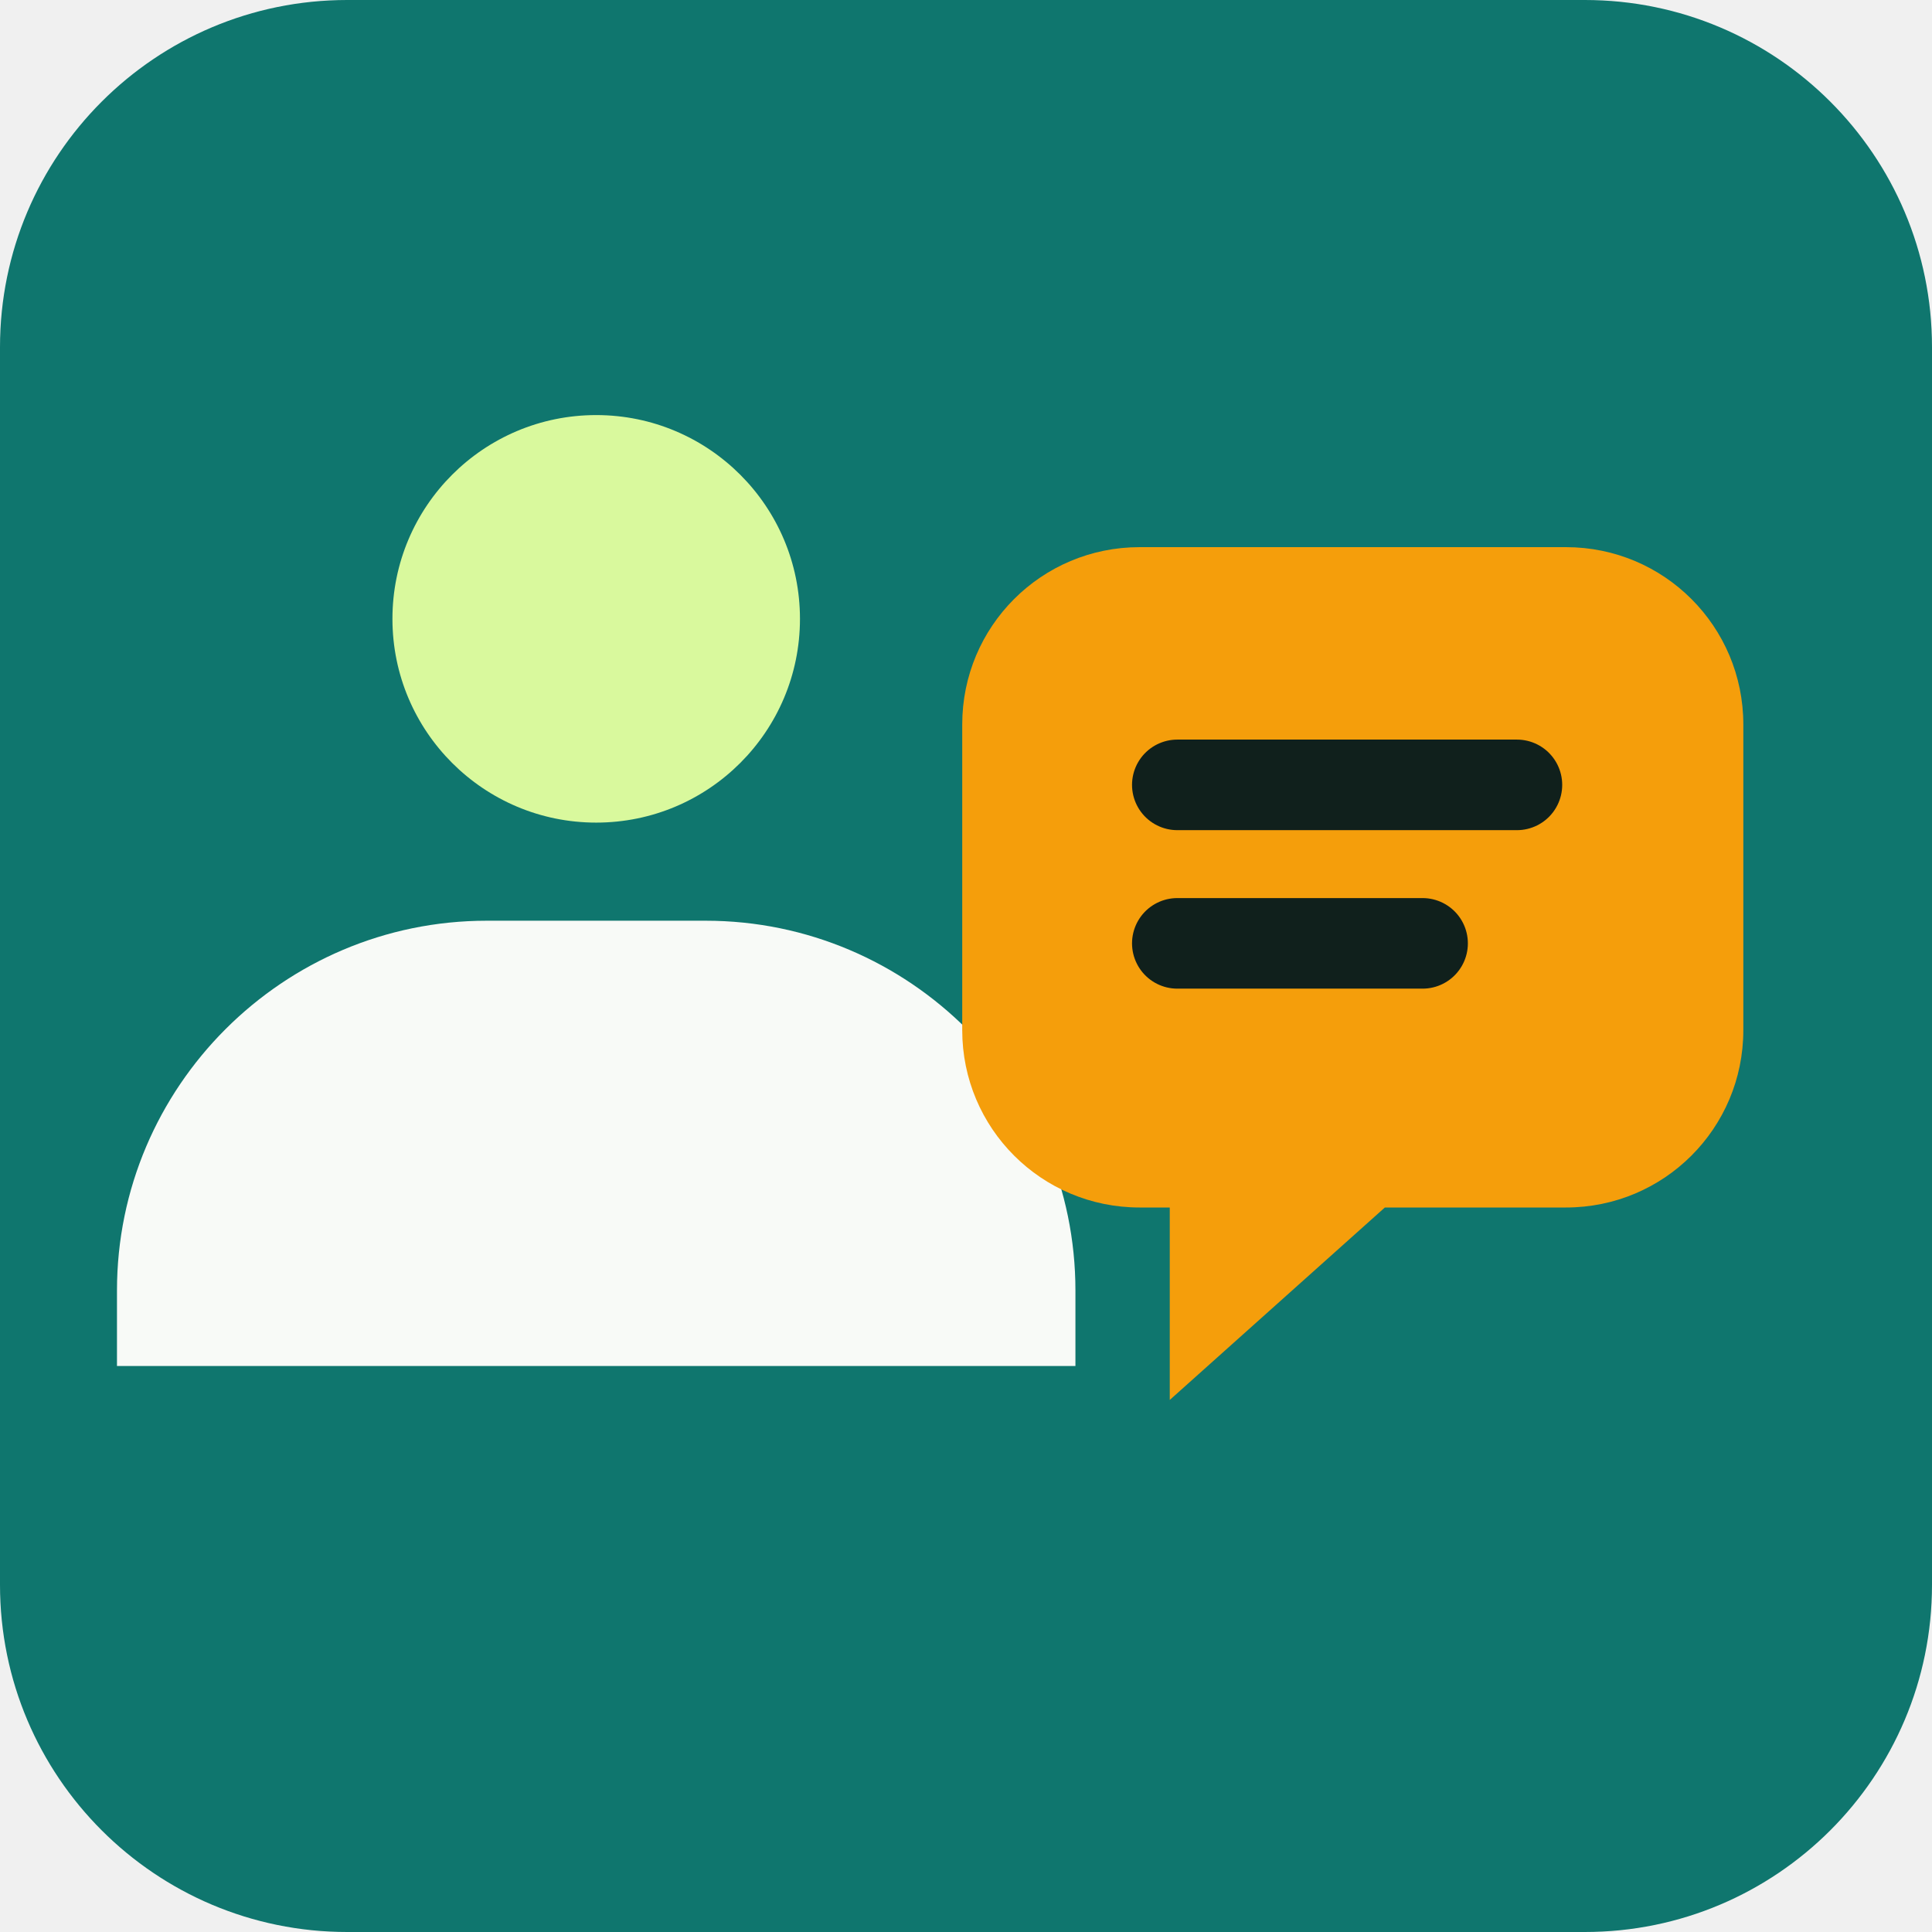
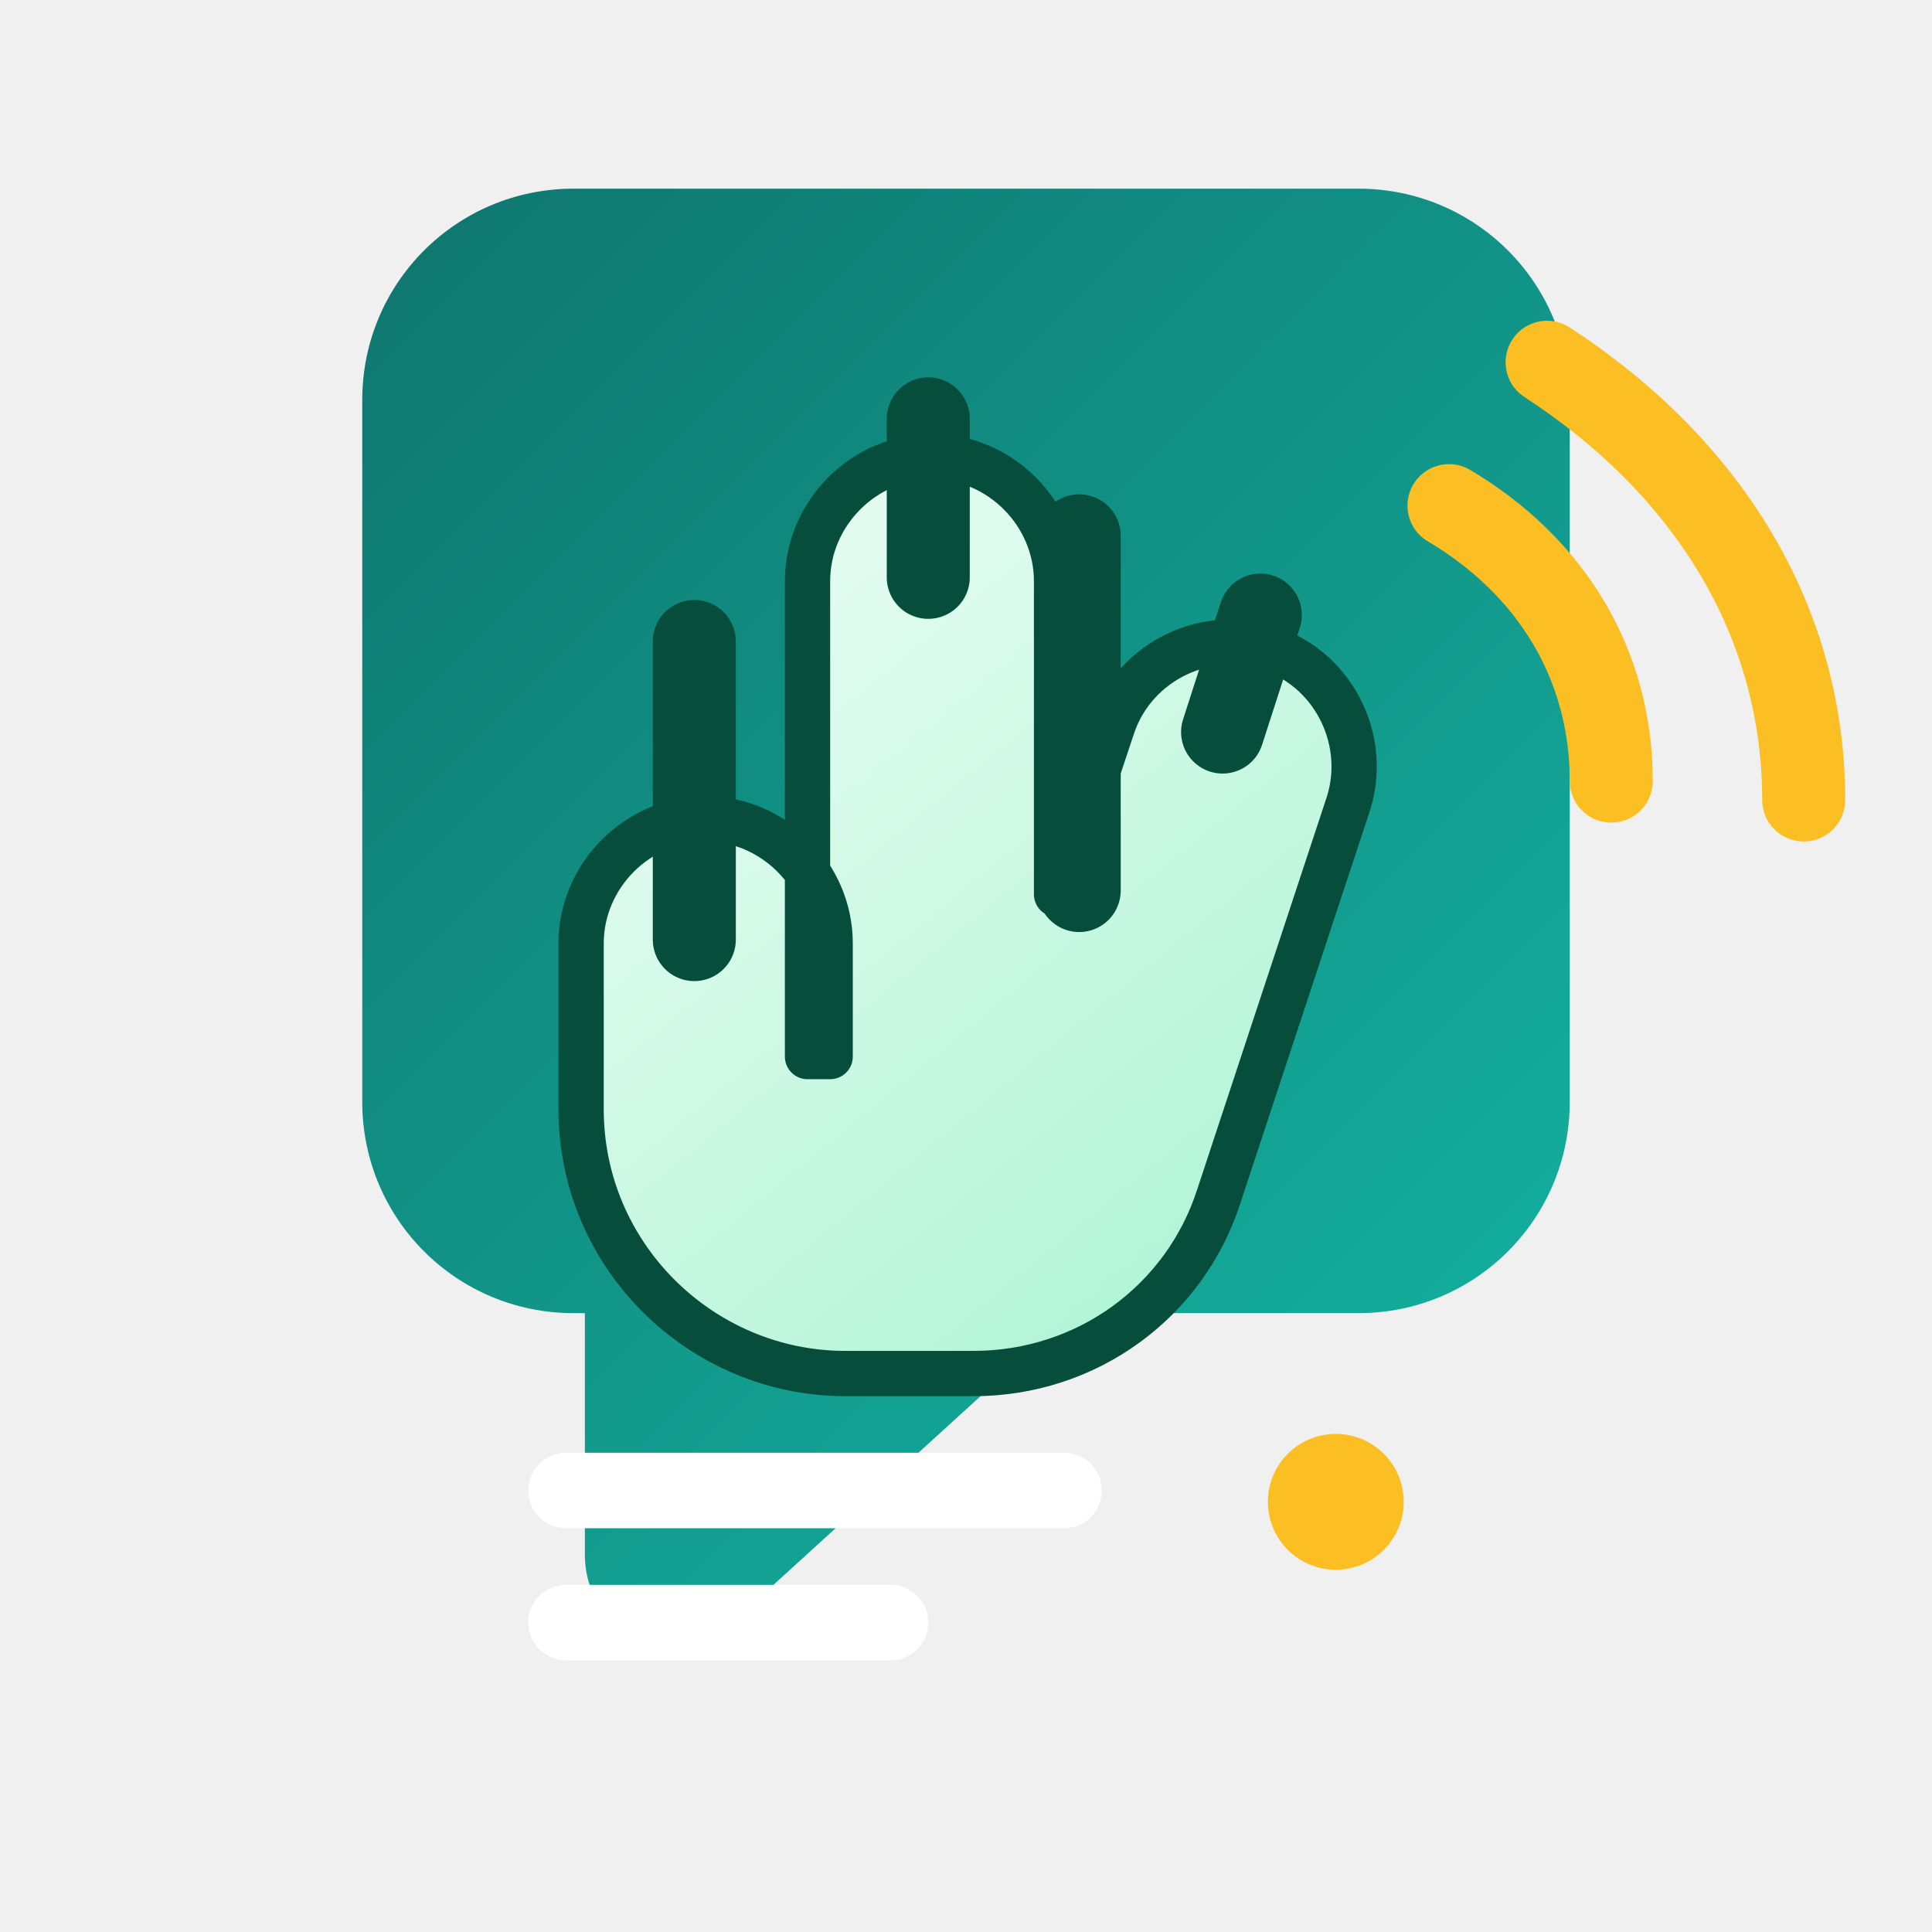
- <svg xmlns="http://www.w3.org/2000/svg" width="512" height="512" viewBox="0 0 512 512" role="img" aria-label="LibrasLive Edu">
-   <rect width="512" height="512" rx="92" fill="#0f766e" />
-   <circle cx="158" cy="164" r="54" fill="#d9f99d" />
-   <path d="M129 244h58c54 0 98 44 98 98v20H31v-20c0-54 44-98 98-98Z" fill="#f8faf7" />
-   <path d="M302 145h113c26 0 47 21 47 47v81c0 26-21 47-47 47h-48l-57 51v-51h-8c-26 0-47-21-47-47v-81c0-26 21-47 47-47Z" fill="#f59e0b" />
-   <path d="M312 208h90M312 250h65" stroke="#10201c" stroke-width="24" stroke-linecap="round" />
+ <svg xmlns="http://www.w3.org/2000/svg" width="512" height="512" viewBox="0 0 512 512" role="img" aria-labelledby="title desc">
+   <defs>
+     <linearGradient id="bubble" x1="78" x2="438" y1="70" y2="430" gradientUnits="userSpaceOnUse">
+       <stop offset="0" stop-color="#0f766e" />
+       <stop offset="1" stop-color="#14b8a6" />
+     </linearGradient>
+     <linearGradient id="hand" x1="162" x2="350" y1="142" y2="370" gradientUnits="userSpaceOnUse">
+       <stop offset="0" stop-color="#ecfdf5" />
+       <stop offset="1" stop-color="#a7f3d0" />
+     </linearGradient>
+   </defs>
+   <path fill="url(#bubble)" d="M96 106c0-31 25-56 56-56h208c31 0 56 25 56 56v186c0 31-25 56-56 56h-76l-90 82c-15 14-39 3-39-18v-64h-3c-31 0-56-25-56-56V106Z" />
+   <path fill="none" stroke="#fbbf24" stroke-linecap="round" stroke-width="22" d="M384 134c27 16 43 42 43 73M410 96c43 28 68 69 68 116" />
+   <path fill="url(#hand)" stroke="#064e3b" stroke-linejoin="round" stroke-width="12" d="M214 280V154c0-18 15-33 33-33s33 15 33 33v83l15-45c6-17 25-26 42-20s26 25 20 42l-34 103c-9 28-35 47-65 47h-34c-38 0-70-31-70-70v-44c0-18 15-33 33-33s33 15 33 33v30h-6Z" />
+   <path fill="none" stroke="#064e3b" stroke-linecap="round" stroke-width="22" d="M184 249v-79M246 153v-42M286 236v-94M324 194l10-31" />
+   <path fill="none" stroke="#ffffff" stroke-linecap="round" stroke-width="20" d="M150 395h132M150 430h86" />
+   <circle cx="354" cy="398" r="18" fill="#fbbf24" />
</svg>
